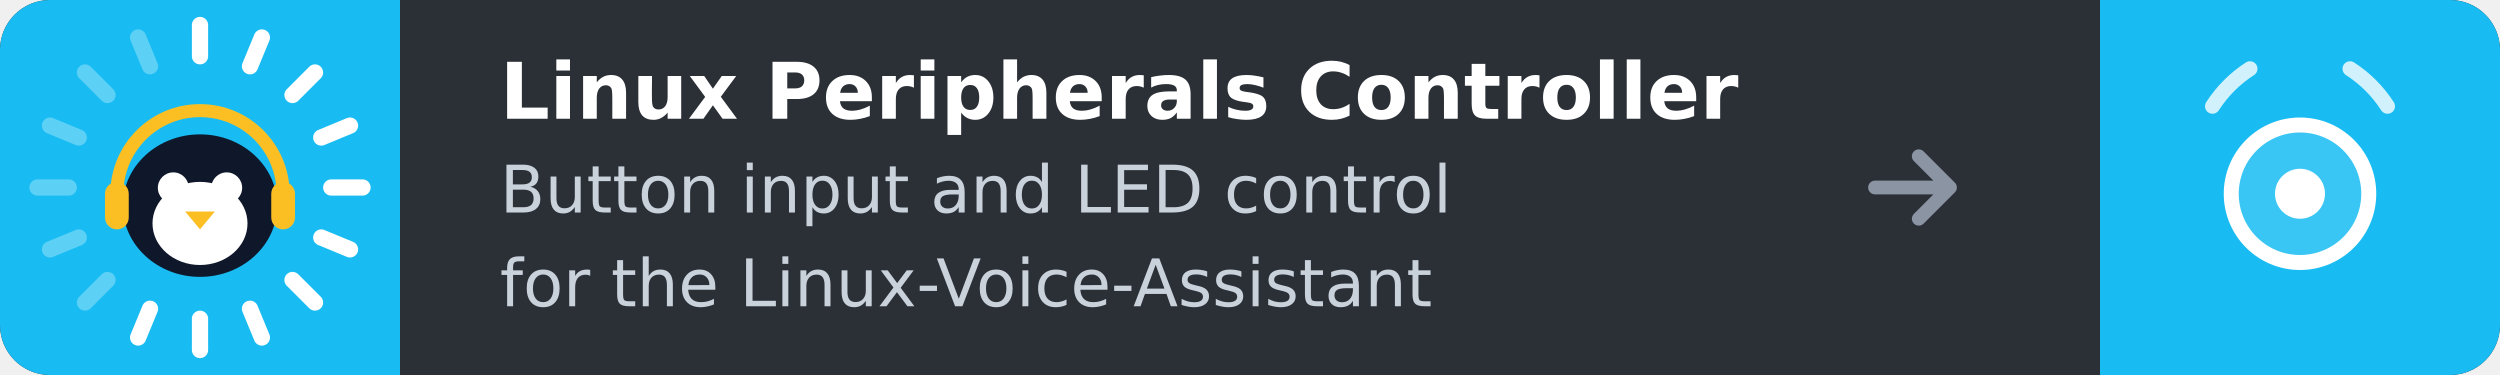
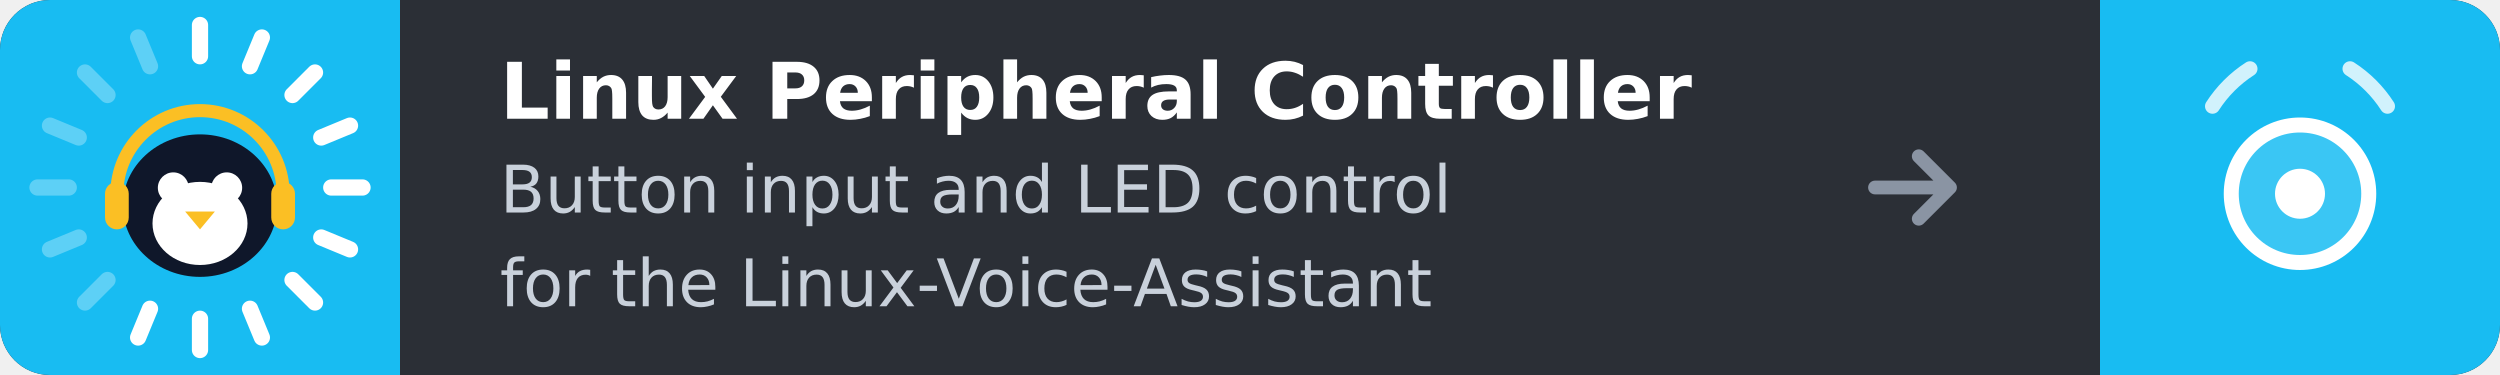
- <svg xmlns="http://www.w3.org/2000/svg" width="400" height="60" viewBox="0 0 400 60" role="img" aria-label="Linux Peripherals Controller: button input and LED control for the Linux-Voice-Assistant.">
+ <svg xmlns="http://www.w3.org/2000/svg" width="400" height="60" viewBox="0 0 400 60" role="img" aria-label="Linux Peripheral Controller: button input and LED control for the Linux-Voice-Assistant.">
  <defs>
    <clipPath id="round">
      <rect width="400" height="60" rx="8" />
    </clipPath>
  </defs>
  <g clip-path="url(#round)">
    <rect width="400" height="60" fill="#2b2f36" />
    <rect width="64" height="60" fill="#18bcf2" />
    <rect x="336" width="64" height="60" fill="#18bcf2" />
  </g>
  <g fill="none" stroke="#fff" stroke-width="2.6" stroke-linecap="round">
    <path d="M32.0 9.0L32.0 4.0" stroke-opacity="1" />
    <path d="M40.0 10.6L41.9 6.0" stroke-opacity="1" />
    <path d="M46.8 15.2L50.4 11.6" stroke-opacity="1" />
    <path d="M51.4 22.0L56.0 20.1" stroke-opacity="1" />
    <path d="M53.0 30.0L58.0 30.0" stroke-opacity="1" />
    <path d="M51.4 38.0L56.0 39.9" stroke-opacity="1" />
    <path d="M46.8 44.8L50.4 48.4" stroke-opacity="1" />
    <path d="M40.0 49.4L41.9 54.0" stroke-opacity="1" />
    <path d="M32.0 51.0L32.0 56.0" stroke-opacity="1" />
    <path d="M24.0 49.4L22.1 54.0" stroke-opacity="1" />
    <path d="M17.2 44.8L13.6 48.4" stroke-opacity="0.3" />
    <path d="M12.6 38.0L8.0 39.9" stroke-opacity="0.3" />
    <path d="M11.0 30.0L6.0 30.0" stroke-opacity="0.3" />
    <path d="M12.6 22.0L8.0 20.1" stroke-opacity="0.3" />
    <path d="M17.2 15.2L13.6 11.6" stroke-opacity="0.3" />
    <path d="M24.0 10.6L22.1 6.0" stroke-opacity="0.3" />
  </g>
  <g transform="translate(32 31) scale(0.95) translate(-18 -22)" fill="none" stroke-linecap="round" stroke-linejoin="round">
    <ellipse cx="18" cy="24" rx="13" ry="12" fill="#0f172a" />
    <ellipse cx="18" cy="27" rx="8" ry="7" fill="#fff" />
    <circle cx="13.5" cy="21" r="2.6" fill="#fff" />
    <circle cx="22.5" cy="21" r="2.6" fill="#fff" />
    <path d="M15.5 25l2.5 3 2.5-3z" fill="#fbbf24" stroke="none" />
    <path d="M4 22a14 14 0 0 1 28 0" stroke="#fbbf24" stroke-width="2.2" />
    <rect x="2" y="20" width="4" height="8" rx="2" fill="#fbbf24" stroke="none" />
    <rect x="30" y="20" width="4" height="8" rx="2" fill="#fbbf24" stroke="none" />
  </g>
  <g font-family="Verdana, DejaVu Sans, sans-serif" fill="#fff">
-     <text x="80" y="19" font-size="12.5" font-weight="700">Linux Peripherals Controller</text>
+     <text x="80" y="19" font-size="12.5" font-weight="700">Linux Peripheral Controller</text>
    <text x="80" y="34" font-size="10.5" fill="#c9d1db">Button input and LED control</text>
    <text x="80" y="49" font-size="10.5" fill="#c9d1db">for the Linux-Voice-Assistant</text>
  </g>
  <g fill="none" stroke="#8a94a3" stroke-width="2.2" stroke-linecap="round" stroke-linejoin="round">
    <path d="M300 30 H312 M307 25 L312 30 L307 35" />
  </g>
  <g transform="translate(368 31)" fill="none" stroke="#fff" stroke-width="2.4" stroke-linecap="round" stroke-linejoin="round">
    <circle r="11" fill="#fff" fill-opacity="0.15" />
    <circle r="4" fill="#fff" stroke="none" />
    <path d="M-14 -14 a20 20 0 0 1 6 -6 M14 -14 a20 20 0 0 0 -6 -6" stroke-opacity="0.8" />
  </g>
</svg>
